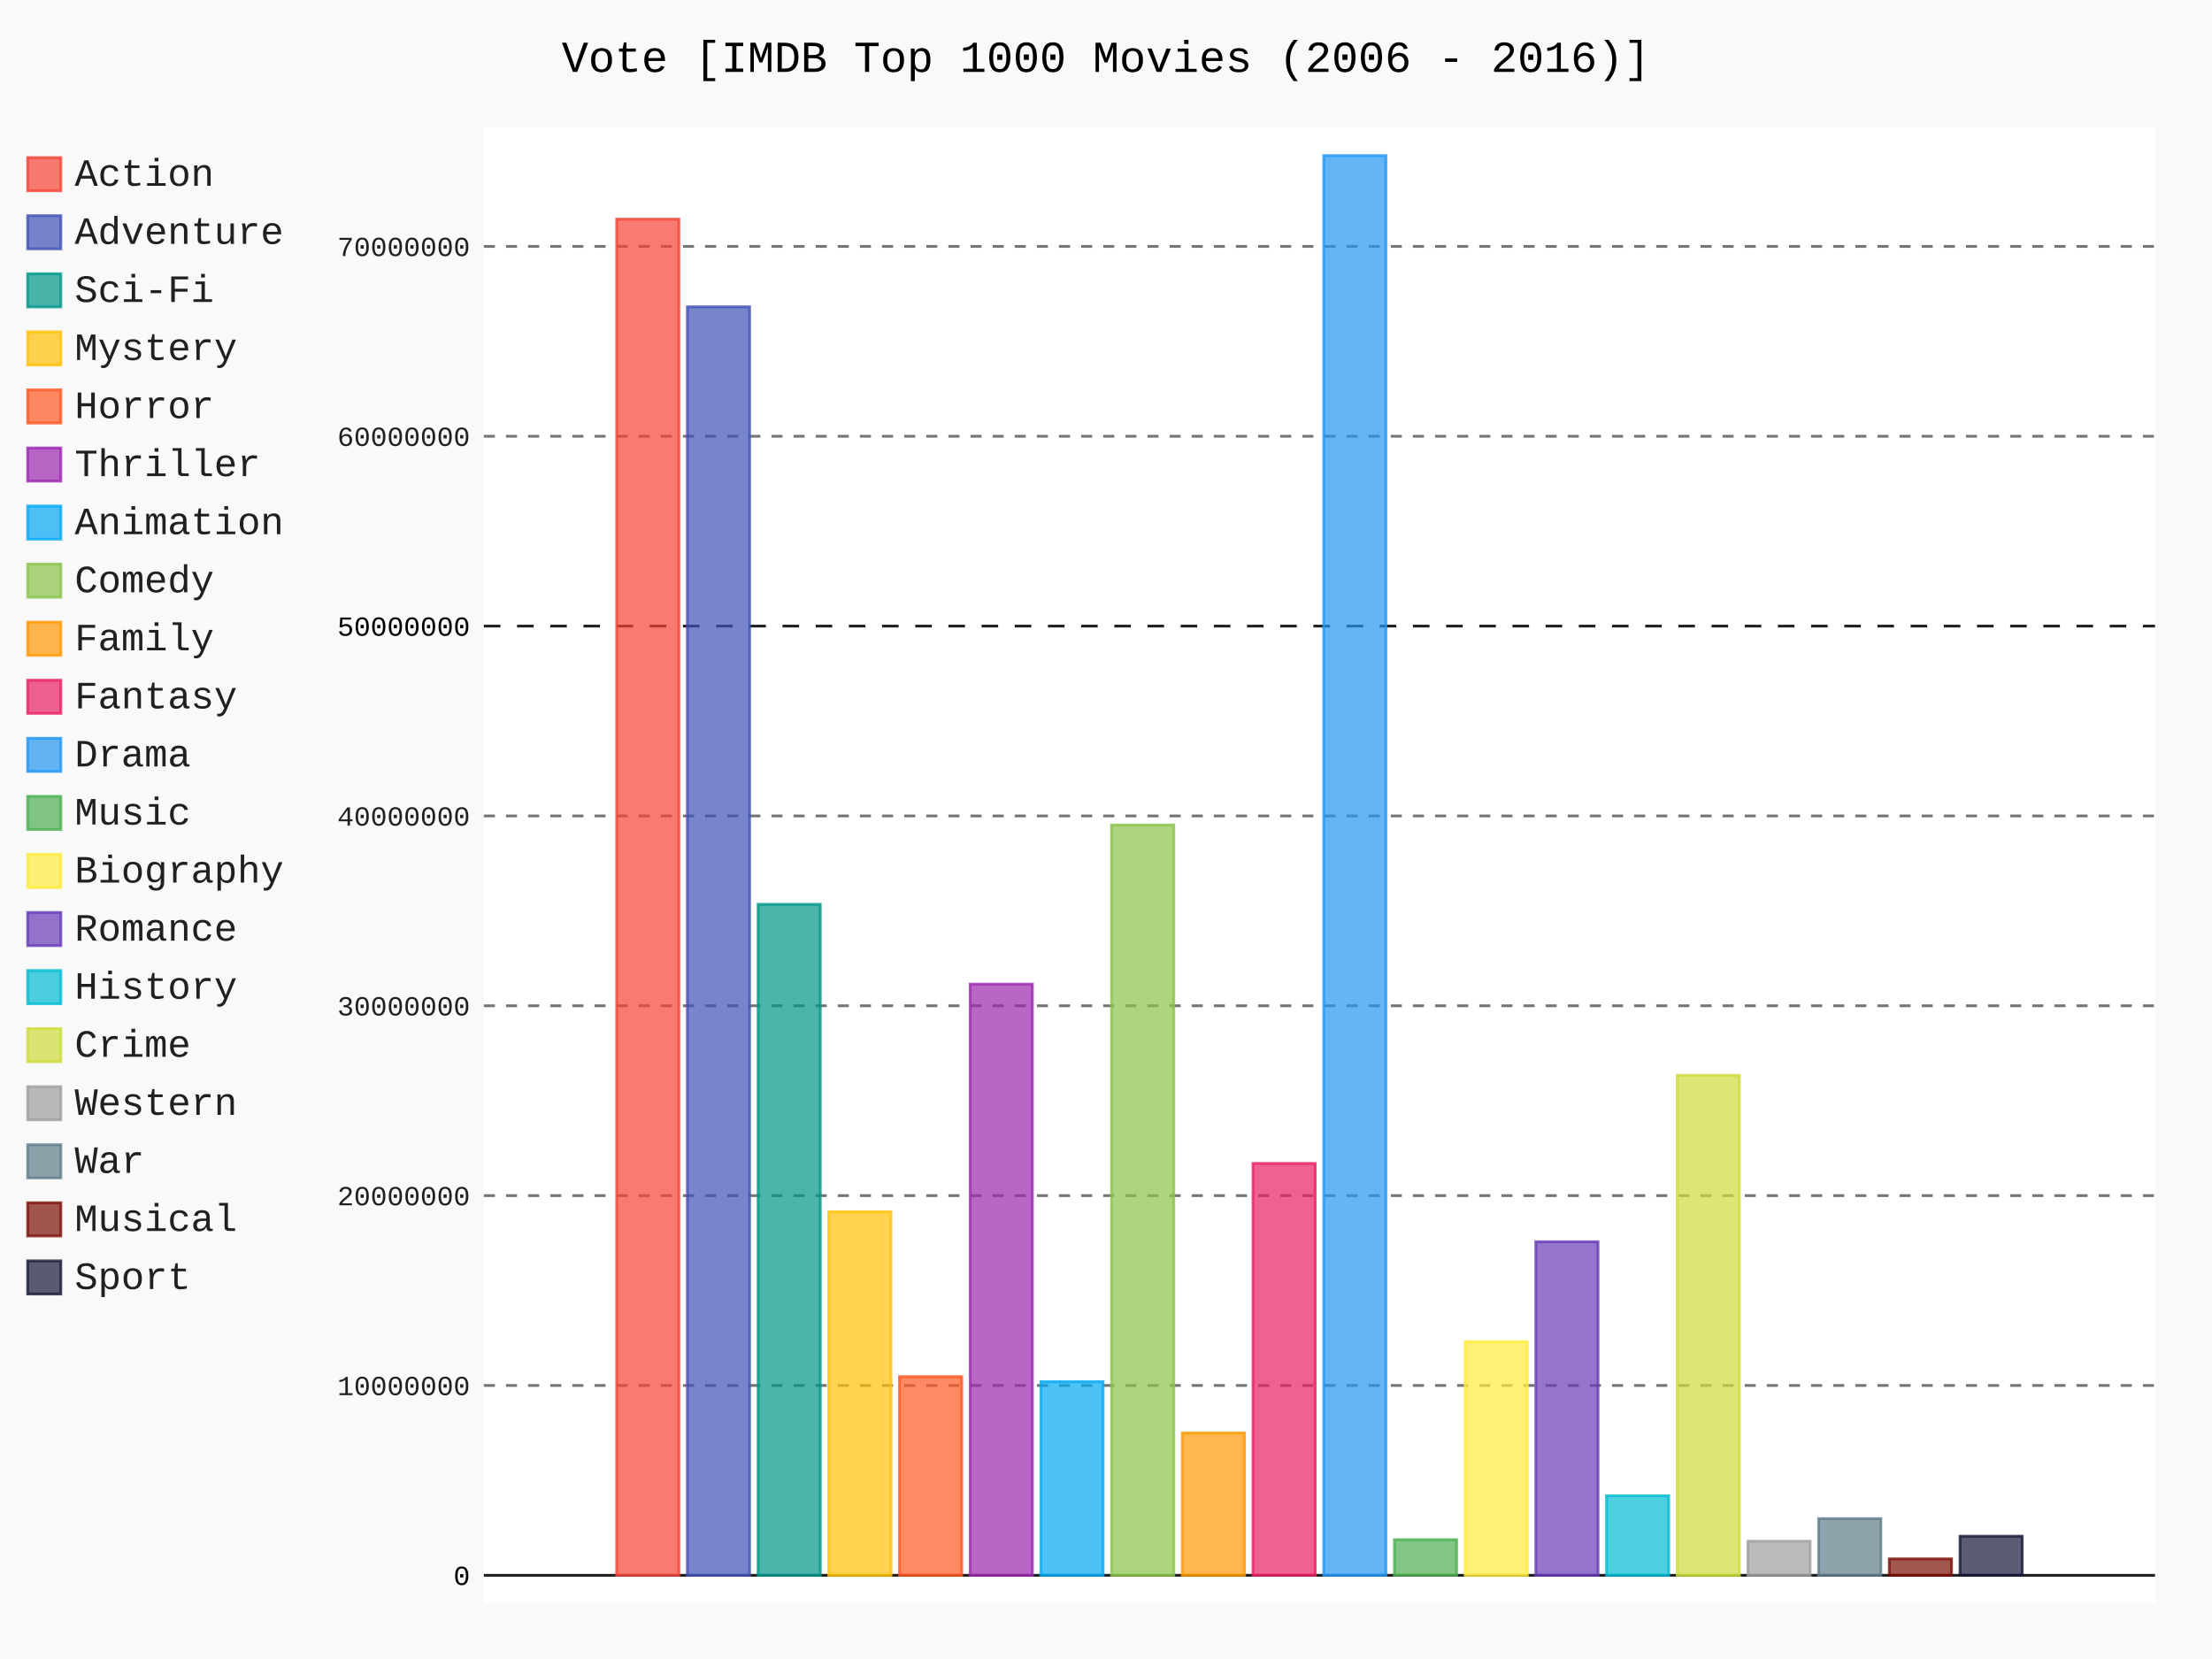
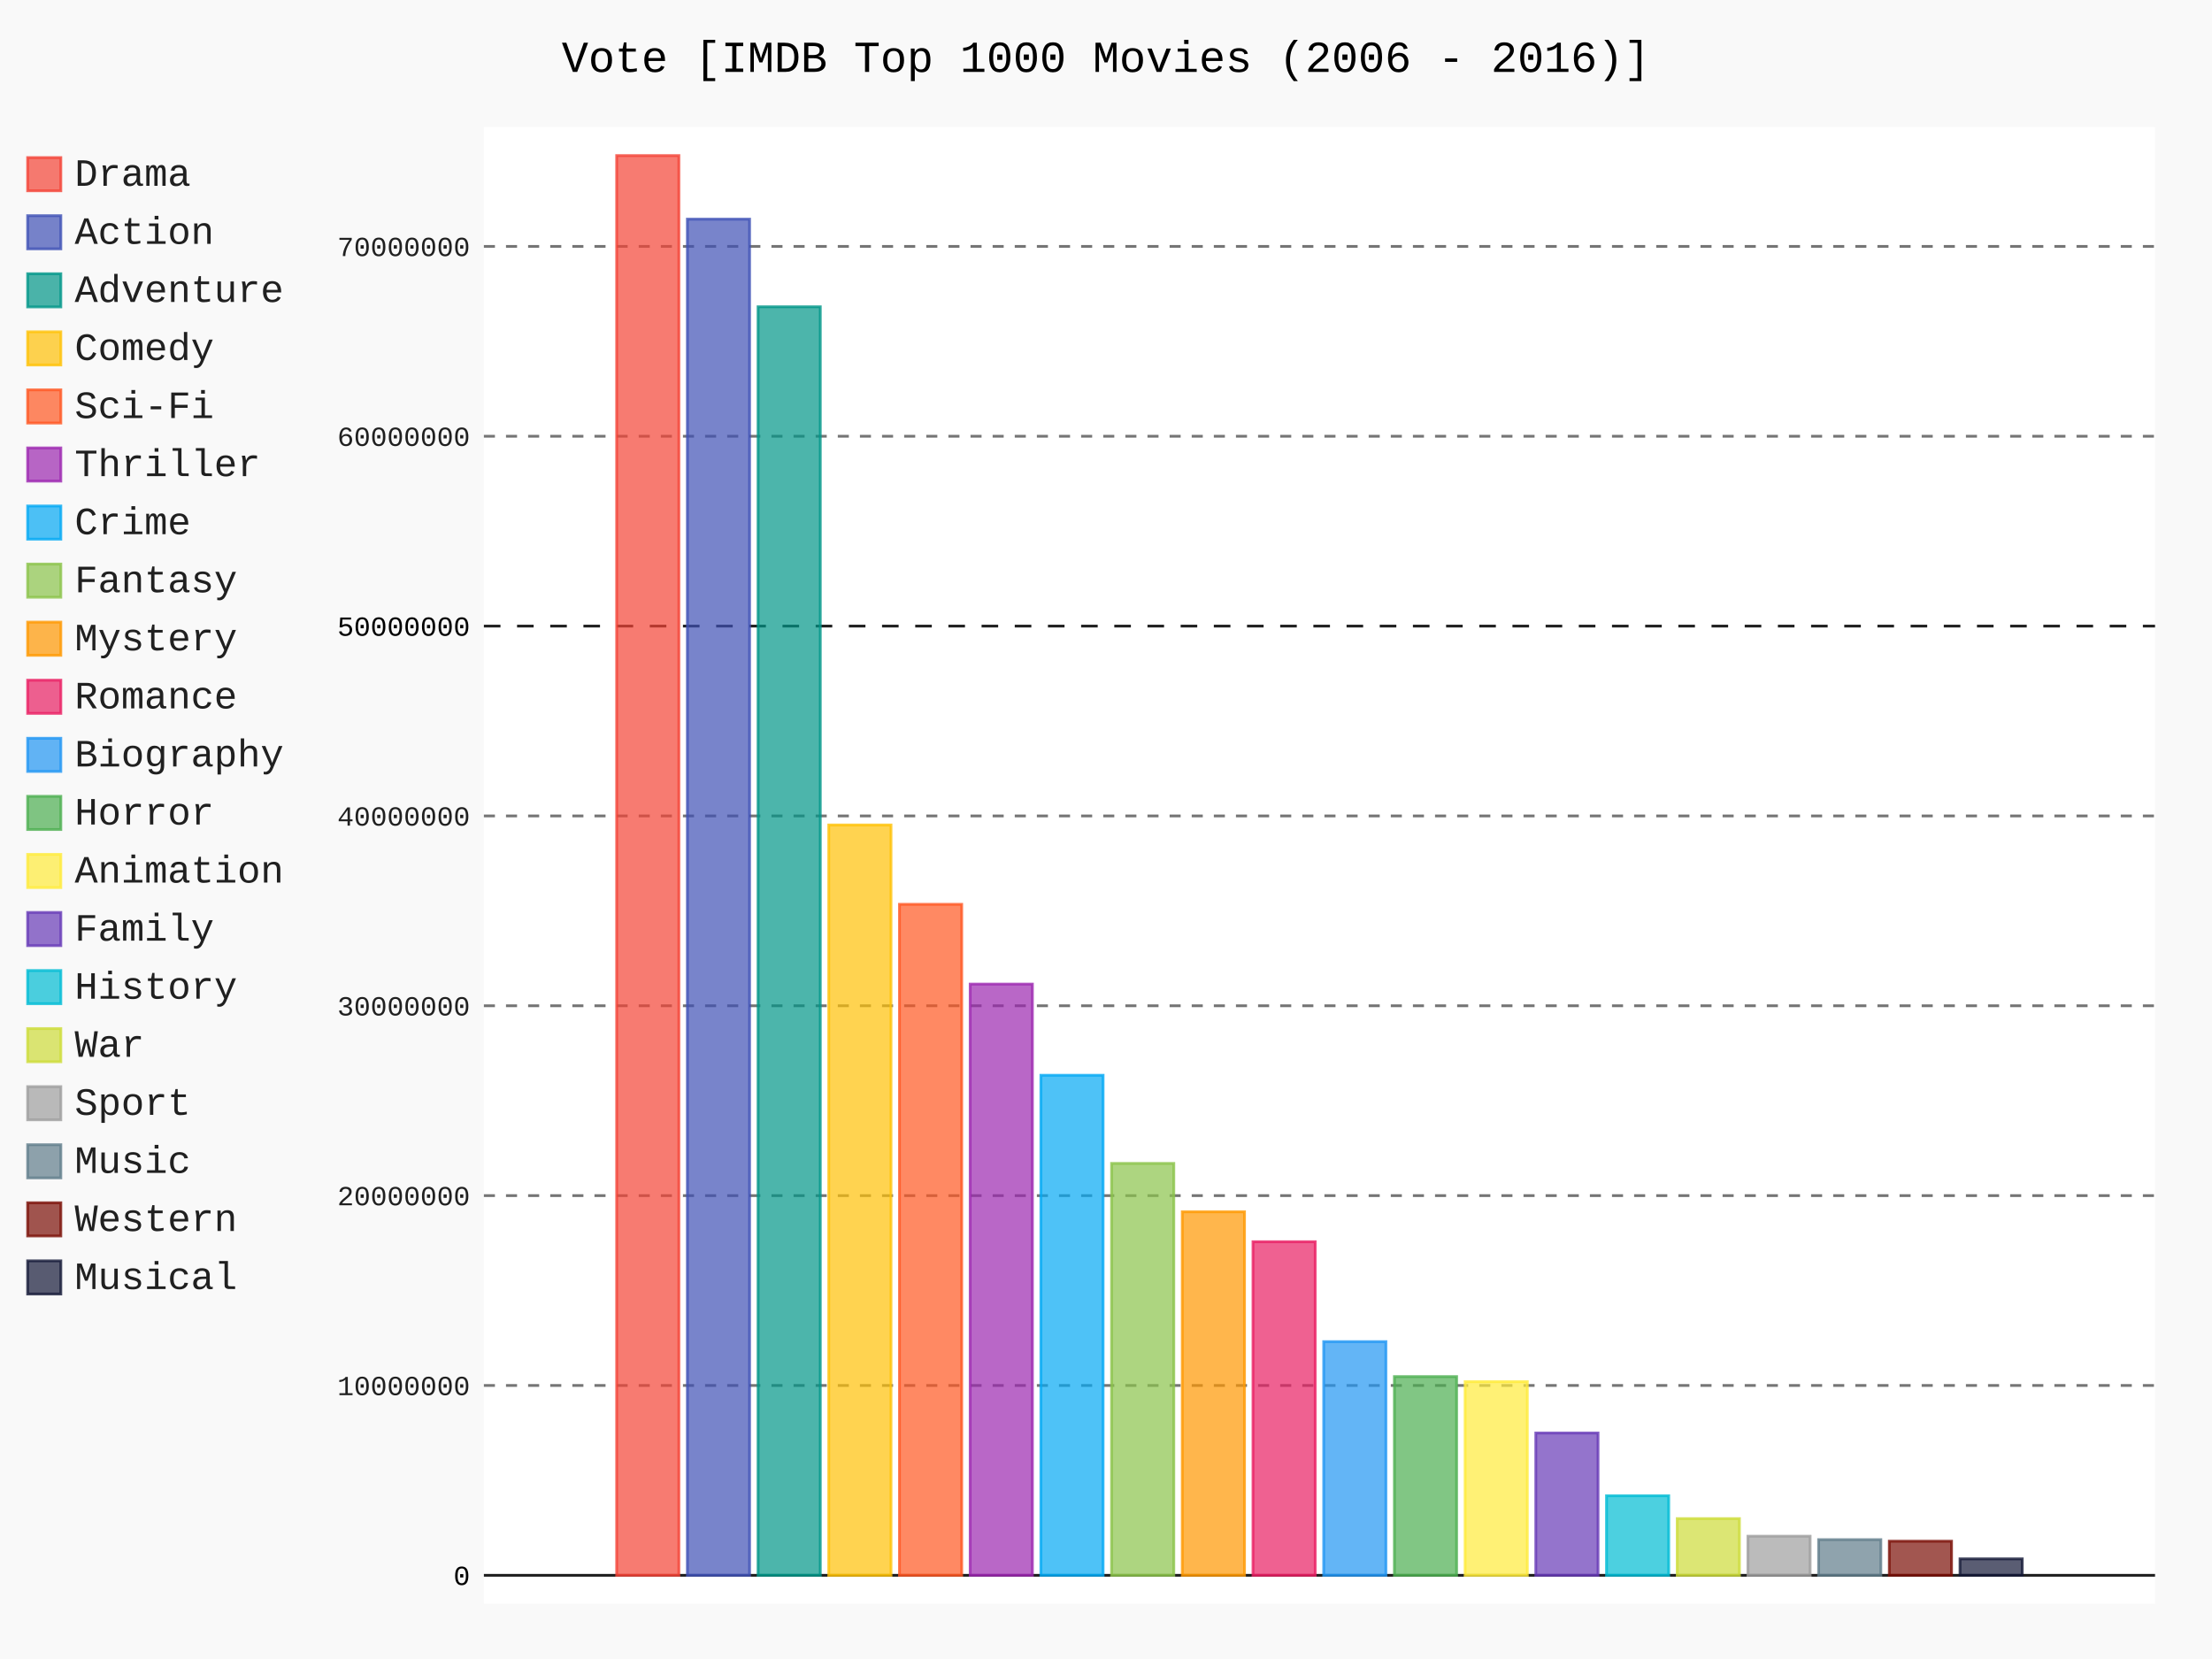
- <svg xmlns="http://www.w3.org/2000/svg" class="pygal-chart" id="chart-596c44ed-a872-4a3b-bba8-7a4c4327c59f" viewBox="0 0 800 600">
+ <svg xmlns="http://www.w3.org/2000/svg" class="pygal-chart" id="chart-f654de4e-a54e-472f-9260-f25e8ede7b3c" viewBox="0 0 800 600">
  <defs>
-     <style type="text/css">#chart-596c44ed-a872-4a3b-bba8-7a4c4327c59f{-webkit-user-select:none;-webkit-font-smoothing:antialiased;font-family:Consolas,"Liberation Mono",Menlo,Courier,monospace}#chart-596c44ed-a872-4a3b-bba8-7a4c4327c59f .title{font-family:Consolas,"Liberation Mono",Menlo,Courier,monospace;font-size:16px}#chart-596c44ed-a872-4a3b-bba8-7a4c4327c59f .legends .legend text{font-family:Consolas,"Liberation Mono",Menlo,Courier,monospace;font-size:14px}#chart-596c44ed-a872-4a3b-bba8-7a4c4327c59f .axis text{font-family:Consolas,"Liberation Mono",Menlo,Courier,monospace;font-size:10px}#chart-596c44ed-a872-4a3b-bba8-7a4c4327c59f .axis text.major{font-family:Consolas,"Liberation Mono",Menlo,Courier,monospace;font-size:10px}#chart-596c44ed-a872-4a3b-bba8-7a4c4327c59f .text-overlay text.value{font-family:Consolas,"Liberation Mono",Menlo,Courier,monospace;font-size:16px}#chart-596c44ed-a872-4a3b-bba8-7a4c4327c59f .text-overlay text.label{font-family:Consolas,"Liberation Mono",Menlo,Courier,monospace;font-size:10px}#chart-596c44ed-a872-4a3b-bba8-7a4c4327c59f .tooltip{font-family:Consolas,"Liberation Mono",Menlo,Courier,monospace;font-size:14px}#chart-596c44ed-a872-4a3b-bba8-7a4c4327c59f text.no_data{font-family:Consolas,"Liberation Mono",Menlo,Courier,monospace;font-size:64px}
- #chart-596c44ed-a872-4a3b-bba8-7a4c4327c59f{background-color:rgba(249,249,249,1)}#chart-596c44ed-a872-4a3b-bba8-7a4c4327c59f path,#chart-596c44ed-a872-4a3b-bba8-7a4c4327c59f line,#chart-596c44ed-a872-4a3b-bba8-7a4c4327c59f rect,#chart-596c44ed-a872-4a3b-bba8-7a4c4327c59f circle{-webkit-transition:150ms;-moz-transition:150ms;transition:150ms}#chart-596c44ed-a872-4a3b-bba8-7a4c4327c59f .graph &gt; .background{fill:rgba(249,249,249,1)}#chart-596c44ed-a872-4a3b-bba8-7a4c4327c59f .plot &gt; .background{fill:rgba(255,255,255,1)}#chart-596c44ed-a872-4a3b-bba8-7a4c4327c59f .graph{fill:rgba(0,0,0,.87)}#chart-596c44ed-a872-4a3b-bba8-7a4c4327c59f text.no_data{fill:rgba(0,0,0,1)}#chart-596c44ed-a872-4a3b-bba8-7a4c4327c59f .title{fill:rgba(0,0,0,1)}#chart-596c44ed-a872-4a3b-bba8-7a4c4327c59f .legends .legend text{fill:rgba(0,0,0,.87)}#chart-596c44ed-a872-4a3b-bba8-7a4c4327c59f .legends .legend:hover text{fill:rgba(0,0,0,1)}#chart-596c44ed-a872-4a3b-bba8-7a4c4327c59f .axis .line{stroke:rgba(0,0,0,1)}#chart-596c44ed-a872-4a3b-bba8-7a4c4327c59f .axis .guide.line{stroke:rgba(0,0,0,.54)}#chart-596c44ed-a872-4a3b-bba8-7a4c4327c59f .axis .major.line{stroke:rgba(0,0,0,.87)}#chart-596c44ed-a872-4a3b-bba8-7a4c4327c59f .axis text.major{fill:rgba(0,0,0,1)}#chart-596c44ed-a872-4a3b-bba8-7a4c4327c59f .axis.y .guides:hover .guide.line,#chart-596c44ed-a872-4a3b-bba8-7a4c4327c59f .line-graph .axis.x .guides:hover .guide.line,#chart-596c44ed-a872-4a3b-bba8-7a4c4327c59f .stackedline-graph .axis.x .guides:hover .guide.line,#chart-596c44ed-a872-4a3b-bba8-7a4c4327c59f .xy-graph .axis.x .guides:hover .guide.line{stroke:rgba(0,0,0,1)}#chart-596c44ed-a872-4a3b-bba8-7a4c4327c59f .axis .guides:hover text{fill:rgba(0,0,0,1)}#chart-596c44ed-a872-4a3b-bba8-7a4c4327c59f .reactive{fill-opacity:.7;stroke-opacity:.8}#chart-596c44ed-a872-4a3b-bba8-7a4c4327c59f .ci{stroke:rgba(0,0,0,.87)}#chart-596c44ed-a872-4a3b-bba8-7a4c4327c59f .reactive.active,#chart-596c44ed-a872-4a3b-bba8-7a4c4327c59f .active .reactive{fill-opacity:.8;stroke-opacity:.9;stroke-width:4}#chart-596c44ed-a872-4a3b-bba8-7a4c4327c59f .ci .reactive.active{stroke-width:1.5}#chart-596c44ed-a872-4a3b-bba8-7a4c4327c59f .series text{fill:rgba(0,0,0,1)}#chart-596c44ed-a872-4a3b-bba8-7a4c4327c59f .tooltip rect{fill:rgba(255,255,255,1);stroke:rgba(0,0,0,1);-webkit-transition:opacity 150ms;-moz-transition:opacity 150ms;transition:opacity 150ms}#chart-596c44ed-a872-4a3b-bba8-7a4c4327c59f .tooltip .label{fill:rgba(0,0,0,.87)}#chart-596c44ed-a872-4a3b-bba8-7a4c4327c59f .tooltip .label{fill:rgba(0,0,0,.87)}#chart-596c44ed-a872-4a3b-bba8-7a4c4327c59f .tooltip .legend{font-size:.8em;fill:rgba(0,0,0,.54)}#chart-596c44ed-a872-4a3b-bba8-7a4c4327c59f .tooltip .x_label{font-size:.6em;fill:rgba(0,0,0,1)}#chart-596c44ed-a872-4a3b-bba8-7a4c4327c59f .tooltip .xlink{font-size:.5em;text-decoration:underline}#chart-596c44ed-a872-4a3b-bba8-7a4c4327c59f .tooltip .value{font-size:1.5em}#chart-596c44ed-a872-4a3b-bba8-7a4c4327c59f .bound{font-size:.5em}#chart-596c44ed-a872-4a3b-bba8-7a4c4327c59f .max-value{font-size:.75em;fill:rgba(0,0,0,.54)}#chart-596c44ed-a872-4a3b-bba8-7a4c4327c59f .map-element{fill:rgba(255,255,255,1);stroke:rgba(0,0,0,.54) !important}#chart-596c44ed-a872-4a3b-bba8-7a4c4327c59f .map-element .reactive{fill-opacity:inherit;stroke-opacity:inherit}#chart-596c44ed-a872-4a3b-bba8-7a4c4327c59f .color-0,#chart-596c44ed-a872-4a3b-bba8-7a4c4327c59f .color-0 a:visited{stroke:#f44336;fill:#f44336}#chart-596c44ed-a872-4a3b-bba8-7a4c4327c59f .color-1,#chart-596c44ed-a872-4a3b-bba8-7a4c4327c59f .color-1 a:visited{stroke:#3f51b5;fill:#3f51b5}#chart-596c44ed-a872-4a3b-bba8-7a4c4327c59f .color-2,#chart-596c44ed-a872-4a3b-bba8-7a4c4327c59f .color-2 a:visited{stroke:#009688;fill:#009688}#chart-596c44ed-a872-4a3b-bba8-7a4c4327c59f .color-3,#chart-596c44ed-a872-4a3b-bba8-7a4c4327c59f .color-3 a:visited{stroke:#ffc107;fill:#ffc107}#chart-596c44ed-a872-4a3b-bba8-7a4c4327c59f .color-4,#chart-596c44ed-a872-4a3b-bba8-7a4c4327c59f .color-4 a:visited{stroke:#ff5722;fill:#ff5722}#chart-596c44ed-a872-4a3b-bba8-7a4c4327c59f .color-5,#chart-596c44ed-a872-4a3b-bba8-7a4c4327c59f .color-5 a:visited{stroke:#9c27b0;fill:#9c27b0}#chart-596c44ed-a872-4a3b-bba8-7a4c4327c59f .color-6,#chart-596c44ed-a872-4a3b-bba8-7a4c4327c59f .color-6 a:visited{stroke:#03a9f4;fill:#03a9f4}#chart-596c44ed-a872-4a3b-bba8-7a4c4327c59f .color-7,#chart-596c44ed-a872-4a3b-bba8-7a4c4327c59f .color-7 a:visited{stroke:#8bc34a;fill:#8bc34a}#chart-596c44ed-a872-4a3b-bba8-7a4c4327c59f .color-8,#chart-596c44ed-a872-4a3b-bba8-7a4c4327c59f .color-8 a:visited{stroke:#ff9800;fill:#ff9800}#chart-596c44ed-a872-4a3b-bba8-7a4c4327c59f .color-9,#chart-596c44ed-a872-4a3b-bba8-7a4c4327c59f .color-9 a:visited{stroke:#e91e63;fill:#e91e63}#chart-596c44ed-a872-4a3b-bba8-7a4c4327c59f .color-10,#chart-596c44ed-a872-4a3b-bba8-7a4c4327c59f .color-10 a:visited{stroke:#2196f3;fill:#2196f3}#chart-596c44ed-a872-4a3b-bba8-7a4c4327c59f .color-11,#chart-596c44ed-a872-4a3b-bba8-7a4c4327c59f .color-11 a:visited{stroke:#4caf50;fill:#4caf50}#chart-596c44ed-a872-4a3b-bba8-7a4c4327c59f .color-12,#chart-596c44ed-a872-4a3b-bba8-7a4c4327c59f .color-12 a:visited{stroke:#ffeb3b;fill:#ffeb3b}#chart-596c44ed-a872-4a3b-bba8-7a4c4327c59f .color-13,#chart-596c44ed-a872-4a3b-bba8-7a4c4327c59f .color-13 a:visited{stroke:#673ab7;fill:#673ab7}#chart-596c44ed-a872-4a3b-bba8-7a4c4327c59f .color-14,#chart-596c44ed-a872-4a3b-bba8-7a4c4327c59f .color-14 a:visited{stroke:#00bcd4;fill:#00bcd4}#chart-596c44ed-a872-4a3b-bba8-7a4c4327c59f .color-15,#chart-596c44ed-a872-4a3b-bba8-7a4c4327c59f .color-15 a:visited{stroke:#cddc39;fill:#cddc39}#chart-596c44ed-a872-4a3b-bba8-7a4c4327c59f .color-16,#chart-596c44ed-a872-4a3b-bba8-7a4c4327c59f .color-16 a:visited{stroke:#9e9e9e;fill:#9e9e9e}#chart-596c44ed-a872-4a3b-bba8-7a4c4327c59f .color-17,#chart-596c44ed-a872-4a3b-bba8-7a4c4327c59f .color-17 a:visited{stroke:#607d8b;fill:#607d8b}#chart-596c44ed-a872-4a3b-bba8-7a4c4327c59f .color-18,#chart-596c44ed-a872-4a3b-bba8-7a4c4327c59f .color-18 a:visited{stroke:#7b0f07;fill:#7b0f07}#chart-596c44ed-a872-4a3b-bba8-7a4c4327c59f .color-19,#chart-596c44ed-a872-4a3b-bba8-7a4c4327c59f .color-19 a:visited{stroke:#141938;fill:#141938}#chart-596c44ed-a872-4a3b-bba8-7a4c4327c59f .text-overlay .color-0 text{fill:black}#chart-596c44ed-a872-4a3b-bba8-7a4c4327c59f .text-overlay .color-1 text{fill:black}#chart-596c44ed-a872-4a3b-bba8-7a4c4327c59f .text-overlay .color-2 text{fill:black}#chart-596c44ed-a872-4a3b-bba8-7a4c4327c59f .text-overlay .color-3 text{fill:black}#chart-596c44ed-a872-4a3b-bba8-7a4c4327c59f .text-overlay .color-4 text{fill:black}#chart-596c44ed-a872-4a3b-bba8-7a4c4327c59f .text-overlay .color-5 text{fill:black}#chart-596c44ed-a872-4a3b-bba8-7a4c4327c59f .text-overlay .color-6 text{fill:black}#chart-596c44ed-a872-4a3b-bba8-7a4c4327c59f .text-overlay .color-7 text{fill:black}#chart-596c44ed-a872-4a3b-bba8-7a4c4327c59f .text-overlay .color-8 text{fill:black}#chart-596c44ed-a872-4a3b-bba8-7a4c4327c59f .text-overlay .color-9 text{fill:black}#chart-596c44ed-a872-4a3b-bba8-7a4c4327c59f .text-overlay .color-10 text{fill:black}#chart-596c44ed-a872-4a3b-bba8-7a4c4327c59f .text-overlay .color-11 text{fill:black}#chart-596c44ed-a872-4a3b-bba8-7a4c4327c59f .text-overlay .color-12 text{fill:black}#chart-596c44ed-a872-4a3b-bba8-7a4c4327c59f .text-overlay .color-13 text{fill:black}#chart-596c44ed-a872-4a3b-bba8-7a4c4327c59f .text-overlay .color-14 text{fill:black}#chart-596c44ed-a872-4a3b-bba8-7a4c4327c59f .text-overlay .color-15 text{fill:black}#chart-596c44ed-a872-4a3b-bba8-7a4c4327c59f .text-overlay .color-16 text{fill:black}#chart-596c44ed-a872-4a3b-bba8-7a4c4327c59f .text-overlay .color-17 text{fill:black}#chart-596c44ed-a872-4a3b-bba8-7a4c4327c59f .text-overlay .color-18 text{fill:black}#chart-596c44ed-a872-4a3b-bba8-7a4c4327c59f .text-overlay .color-19 text{fill:white}
- #chart-596c44ed-a872-4a3b-bba8-7a4c4327c59f text.no_data{text-anchor:middle}#chart-596c44ed-a872-4a3b-bba8-7a4c4327c59f .guide.line{fill:none}#chart-596c44ed-a872-4a3b-bba8-7a4c4327c59f .centered{text-anchor:middle}#chart-596c44ed-a872-4a3b-bba8-7a4c4327c59f .title{text-anchor:middle}#chart-596c44ed-a872-4a3b-bba8-7a4c4327c59f .legends .legend text{fill-opacity:1}#chart-596c44ed-a872-4a3b-bba8-7a4c4327c59f .axis.x text{text-anchor:middle}#chart-596c44ed-a872-4a3b-bba8-7a4c4327c59f .axis.x:not(.web) text[transform]{text-anchor:start}#chart-596c44ed-a872-4a3b-bba8-7a4c4327c59f .axis.x:not(.web) text[transform].backwards{text-anchor:end}#chart-596c44ed-a872-4a3b-bba8-7a4c4327c59f .axis.y text{text-anchor:end}#chart-596c44ed-a872-4a3b-bba8-7a4c4327c59f .axis.y text[transform].backwards{text-anchor:start}#chart-596c44ed-a872-4a3b-bba8-7a4c4327c59f .axis.y2 text{text-anchor:start}#chart-596c44ed-a872-4a3b-bba8-7a4c4327c59f .axis.y2 text[transform].backwards{text-anchor:end}#chart-596c44ed-a872-4a3b-bba8-7a4c4327c59f .axis .guide.line{stroke-dasharray:4,4}#chart-596c44ed-a872-4a3b-bba8-7a4c4327c59f .axis .major.guide.line{stroke-dasharray:6,6}#chart-596c44ed-a872-4a3b-bba8-7a4c4327c59f .horizontal .axis.y .guide.line,#chart-596c44ed-a872-4a3b-bba8-7a4c4327c59f .horizontal .axis.y2 .guide.line,#chart-596c44ed-a872-4a3b-bba8-7a4c4327c59f .vertical .axis.x .guide.line{opacity:0}#chart-596c44ed-a872-4a3b-bba8-7a4c4327c59f .horizontal .axis.always_show .guide.line,#chart-596c44ed-a872-4a3b-bba8-7a4c4327c59f .vertical .axis.always_show .guide.line{opacity:1 !important}#chart-596c44ed-a872-4a3b-bba8-7a4c4327c59f .axis.y .guides:hover .guide.line,#chart-596c44ed-a872-4a3b-bba8-7a4c4327c59f .axis.y2 .guides:hover .guide.line,#chart-596c44ed-a872-4a3b-bba8-7a4c4327c59f .axis.x .guides:hover .guide.line{opacity:1}#chart-596c44ed-a872-4a3b-bba8-7a4c4327c59f .axis .guides:hover text{opacity:1}#chart-596c44ed-a872-4a3b-bba8-7a4c4327c59f .nofill{fill:none}#chart-596c44ed-a872-4a3b-bba8-7a4c4327c59f .subtle-fill{fill-opacity:.2}#chart-596c44ed-a872-4a3b-bba8-7a4c4327c59f .dot{stroke-width:1px;fill-opacity:1}#chart-596c44ed-a872-4a3b-bba8-7a4c4327c59f .dot.active{stroke-width:5px}#chart-596c44ed-a872-4a3b-bba8-7a4c4327c59f .dot.negative{fill:transparent}#chart-596c44ed-a872-4a3b-bba8-7a4c4327c59f text,#chart-596c44ed-a872-4a3b-bba8-7a4c4327c59f tspan{stroke:none !important}#chart-596c44ed-a872-4a3b-bba8-7a4c4327c59f .series text.active{opacity:1}#chart-596c44ed-a872-4a3b-bba8-7a4c4327c59f .tooltip rect{fill-opacity:.95;stroke-width:.5}#chart-596c44ed-a872-4a3b-bba8-7a4c4327c59f .tooltip text{fill-opacity:1}#chart-596c44ed-a872-4a3b-bba8-7a4c4327c59f .showable{visibility:hidden}#chart-596c44ed-a872-4a3b-bba8-7a4c4327c59f .showable.shown{visibility:visible}#chart-596c44ed-a872-4a3b-bba8-7a4c4327c59f .gauge-background{fill:rgba(229,229,229,1);stroke:none}#chart-596c44ed-a872-4a3b-bba8-7a4c4327c59f .bg-lines{stroke:rgba(249,249,249,1);stroke-width:2px}</style>
+     <style type="text/css">#chart-f654de4e-a54e-472f-9260-f25e8ede7b3c{-webkit-user-select:none;-webkit-font-smoothing:antialiased;font-family:Consolas,"Liberation Mono",Menlo,Courier,monospace}#chart-f654de4e-a54e-472f-9260-f25e8ede7b3c .title{font-family:Consolas,"Liberation Mono",Menlo,Courier,monospace;font-size:16px}#chart-f654de4e-a54e-472f-9260-f25e8ede7b3c .legends .legend text{font-family:Consolas,"Liberation Mono",Menlo,Courier,monospace;font-size:14px}#chart-f654de4e-a54e-472f-9260-f25e8ede7b3c .axis text{font-family:Consolas,"Liberation Mono",Menlo,Courier,monospace;font-size:10px}#chart-f654de4e-a54e-472f-9260-f25e8ede7b3c .axis text.major{font-family:Consolas,"Liberation Mono",Menlo,Courier,monospace;font-size:10px}#chart-f654de4e-a54e-472f-9260-f25e8ede7b3c .text-overlay text.value{font-family:Consolas,"Liberation Mono",Menlo,Courier,monospace;font-size:16px}#chart-f654de4e-a54e-472f-9260-f25e8ede7b3c .text-overlay text.label{font-family:Consolas,"Liberation Mono",Menlo,Courier,monospace;font-size:10px}#chart-f654de4e-a54e-472f-9260-f25e8ede7b3c .tooltip{font-family:Consolas,"Liberation Mono",Menlo,Courier,monospace;font-size:14px}#chart-f654de4e-a54e-472f-9260-f25e8ede7b3c text.no_data{font-family:Consolas,"Liberation Mono",Menlo,Courier,monospace;font-size:64px}
+ #chart-f654de4e-a54e-472f-9260-f25e8ede7b3c{background-color:rgba(249,249,249,1)}#chart-f654de4e-a54e-472f-9260-f25e8ede7b3c path,#chart-f654de4e-a54e-472f-9260-f25e8ede7b3c line,#chart-f654de4e-a54e-472f-9260-f25e8ede7b3c rect,#chart-f654de4e-a54e-472f-9260-f25e8ede7b3c circle{-webkit-transition:150ms;-moz-transition:150ms;transition:150ms}#chart-f654de4e-a54e-472f-9260-f25e8ede7b3c .graph &gt; .background{fill:rgba(249,249,249,1)}#chart-f654de4e-a54e-472f-9260-f25e8ede7b3c .plot &gt; .background{fill:rgba(255,255,255,1)}#chart-f654de4e-a54e-472f-9260-f25e8ede7b3c .graph{fill:rgba(0,0,0,.87)}#chart-f654de4e-a54e-472f-9260-f25e8ede7b3c text.no_data{fill:rgba(0,0,0,1)}#chart-f654de4e-a54e-472f-9260-f25e8ede7b3c .title{fill:rgba(0,0,0,1)}#chart-f654de4e-a54e-472f-9260-f25e8ede7b3c .legends .legend text{fill:rgba(0,0,0,.87)}#chart-f654de4e-a54e-472f-9260-f25e8ede7b3c .legends .legend:hover text{fill:rgba(0,0,0,1)}#chart-f654de4e-a54e-472f-9260-f25e8ede7b3c .axis .line{stroke:rgba(0,0,0,1)}#chart-f654de4e-a54e-472f-9260-f25e8ede7b3c .axis .guide.line{stroke:rgba(0,0,0,.54)}#chart-f654de4e-a54e-472f-9260-f25e8ede7b3c .axis .major.line{stroke:rgba(0,0,0,.87)}#chart-f654de4e-a54e-472f-9260-f25e8ede7b3c .axis text.major{fill:rgba(0,0,0,1)}#chart-f654de4e-a54e-472f-9260-f25e8ede7b3c .axis.y .guides:hover .guide.line,#chart-f654de4e-a54e-472f-9260-f25e8ede7b3c .line-graph .axis.x .guides:hover .guide.line,#chart-f654de4e-a54e-472f-9260-f25e8ede7b3c .stackedline-graph .axis.x .guides:hover .guide.line,#chart-f654de4e-a54e-472f-9260-f25e8ede7b3c .xy-graph .axis.x .guides:hover .guide.line{stroke:rgba(0,0,0,1)}#chart-f654de4e-a54e-472f-9260-f25e8ede7b3c .axis .guides:hover text{fill:rgba(0,0,0,1)}#chart-f654de4e-a54e-472f-9260-f25e8ede7b3c .reactive{fill-opacity:.7;stroke-opacity:.8}#chart-f654de4e-a54e-472f-9260-f25e8ede7b3c .ci{stroke:rgba(0,0,0,.87)}#chart-f654de4e-a54e-472f-9260-f25e8ede7b3c .reactive.active,#chart-f654de4e-a54e-472f-9260-f25e8ede7b3c .active .reactive{fill-opacity:.8;stroke-opacity:.9;stroke-width:4}#chart-f654de4e-a54e-472f-9260-f25e8ede7b3c .ci .reactive.active{stroke-width:1.5}#chart-f654de4e-a54e-472f-9260-f25e8ede7b3c .series text{fill:rgba(0,0,0,1)}#chart-f654de4e-a54e-472f-9260-f25e8ede7b3c .tooltip rect{fill:rgba(255,255,255,1);stroke:rgba(0,0,0,1);-webkit-transition:opacity 150ms;-moz-transition:opacity 150ms;transition:opacity 150ms}#chart-f654de4e-a54e-472f-9260-f25e8ede7b3c .tooltip .label{fill:rgba(0,0,0,.87)}#chart-f654de4e-a54e-472f-9260-f25e8ede7b3c .tooltip .label{fill:rgba(0,0,0,.87)}#chart-f654de4e-a54e-472f-9260-f25e8ede7b3c .tooltip .legend{font-size:.8em;fill:rgba(0,0,0,.54)}#chart-f654de4e-a54e-472f-9260-f25e8ede7b3c .tooltip .x_label{font-size:.6em;fill:rgba(0,0,0,1)}#chart-f654de4e-a54e-472f-9260-f25e8ede7b3c .tooltip .xlink{font-size:.5em;text-decoration:underline}#chart-f654de4e-a54e-472f-9260-f25e8ede7b3c .tooltip .value{font-size:1.5em}#chart-f654de4e-a54e-472f-9260-f25e8ede7b3c .bound{font-size:.5em}#chart-f654de4e-a54e-472f-9260-f25e8ede7b3c .max-value{font-size:.75em;fill:rgba(0,0,0,.54)}#chart-f654de4e-a54e-472f-9260-f25e8ede7b3c .map-element{fill:rgba(255,255,255,1);stroke:rgba(0,0,0,.54) !important}#chart-f654de4e-a54e-472f-9260-f25e8ede7b3c .map-element .reactive{fill-opacity:inherit;stroke-opacity:inherit}#chart-f654de4e-a54e-472f-9260-f25e8ede7b3c .color-0,#chart-f654de4e-a54e-472f-9260-f25e8ede7b3c .color-0 a:visited{stroke:#f44336;fill:#f44336}#chart-f654de4e-a54e-472f-9260-f25e8ede7b3c .color-1,#chart-f654de4e-a54e-472f-9260-f25e8ede7b3c .color-1 a:visited{stroke:#3f51b5;fill:#3f51b5}#chart-f654de4e-a54e-472f-9260-f25e8ede7b3c .color-2,#chart-f654de4e-a54e-472f-9260-f25e8ede7b3c .color-2 a:visited{stroke:#009688;fill:#009688}#chart-f654de4e-a54e-472f-9260-f25e8ede7b3c .color-3,#chart-f654de4e-a54e-472f-9260-f25e8ede7b3c .color-3 a:visited{stroke:#ffc107;fill:#ffc107}#chart-f654de4e-a54e-472f-9260-f25e8ede7b3c .color-4,#chart-f654de4e-a54e-472f-9260-f25e8ede7b3c .color-4 a:visited{stroke:#ff5722;fill:#ff5722}#chart-f654de4e-a54e-472f-9260-f25e8ede7b3c .color-5,#chart-f654de4e-a54e-472f-9260-f25e8ede7b3c .color-5 a:visited{stroke:#9c27b0;fill:#9c27b0}#chart-f654de4e-a54e-472f-9260-f25e8ede7b3c .color-6,#chart-f654de4e-a54e-472f-9260-f25e8ede7b3c .color-6 a:visited{stroke:#03a9f4;fill:#03a9f4}#chart-f654de4e-a54e-472f-9260-f25e8ede7b3c .color-7,#chart-f654de4e-a54e-472f-9260-f25e8ede7b3c .color-7 a:visited{stroke:#8bc34a;fill:#8bc34a}#chart-f654de4e-a54e-472f-9260-f25e8ede7b3c .color-8,#chart-f654de4e-a54e-472f-9260-f25e8ede7b3c .color-8 a:visited{stroke:#ff9800;fill:#ff9800}#chart-f654de4e-a54e-472f-9260-f25e8ede7b3c .color-9,#chart-f654de4e-a54e-472f-9260-f25e8ede7b3c .color-9 a:visited{stroke:#e91e63;fill:#e91e63}#chart-f654de4e-a54e-472f-9260-f25e8ede7b3c .color-10,#chart-f654de4e-a54e-472f-9260-f25e8ede7b3c .color-10 a:visited{stroke:#2196f3;fill:#2196f3}#chart-f654de4e-a54e-472f-9260-f25e8ede7b3c .color-11,#chart-f654de4e-a54e-472f-9260-f25e8ede7b3c .color-11 a:visited{stroke:#4caf50;fill:#4caf50}#chart-f654de4e-a54e-472f-9260-f25e8ede7b3c .color-12,#chart-f654de4e-a54e-472f-9260-f25e8ede7b3c .color-12 a:visited{stroke:#ffeb3b;fill:#ffeb3b}#chart-f654de4e-a54e-472f-9260-f25e8ede7b3c .color-13,#chart-f654de4e-a54e-472f-9260-f25e8ede7b3c .color-13 a:visited{stroke:#673ab7;fill:#673ab7}#chart-f654de4e-a54e-472f-9260-f25e8ede7b3c .color-14,#chart-f654de4e-a54e-472f-9260-f25e8ede7b3c .color-14 a:visited{stroke:#00bcd4;fill:#00bcd4}#chart-f654de4e-a54e-472f-9260-f25e8ede7b3c .color-15,#chart-f654de4e-a54e-472f-9260-f25e8ede7b3c .color-15 a:visited{stroke:#cddc39;fill:#cddc39}#chart-f654de4e-a54e-472f-9260-f25e8ede7b3c .color-16,#chart-f654de4e-a54e-472f-9260-f25e8ede7b3c .color-16 a:visited{stroke:#9e9e9e;fill:#9e9e9e}#chart-f654de4e-a54e-472f-9260-f25e8ede7b3c .color-17,#chart-f654de4e-a54e-472f-9260-f25e8ede7b3c .color-17 a:visited{stroke:#607d8b;fill:#607d8b}#chart-f654de4e-a54e-472f-9260-f25e8ede7b3c .color-18,#chart-f654de4e-a54e-472f-9260-f25e8ede7b3c .color-18 a:visited{stroke:#7b0f07;fill:#7b0f07}#chart-f654de4e-a54e-472f-9260-f25e8ede7b3c .color-19,#chart-f654de4e-a54e-472f-9260-f25e8ede7b3c .color-19 a:visited{stroke:#141938;fill:#141938}#chart-f654de4e-a54e-472f-9260-f25e8ede7b3c .text-overlay .color-0 text{fill:black}#chart-f654de4e-a54e-472f-9260-f25e8ede7b3c .text-overlay .color-1 text{fill:black}#chart-f654de4e-a54e-472f-9260-f25e8ede7b3c .text-overlay .color-2 text{fill:black}#chart-f654de4e-a54e-472f-9260-f25e8ede7b3c .text-overlay .color-3 text{fill:black}#chart-f654de4e-a54e-472f-9260-f25e8ede7b3c .text-overlay .color-4 text{fill:black}#chart-f654de4e-a54e-472f-9260-f25e8ede7b3c .text-overlay .color-5 text{fill:black}#chart-f654de4e-a54e-472f-9260-f25e8ede7b3c .text-overlay .color-6 text{fill:black}#chart-f654de4e-a54e-472f-9260-f25e8ede7b3c .text-overlay .color-7 text{fill:black}#chart-f654de4e-a54e-472f-9260-f25e8ede7b3c .text-overlay .color-8 text{fill:black}#chart-f654de4e-a54e-472f-9260-f25e8ede7b3c .text-overlay .color-9 text{fill:black}#chart-f654de4e-a54e-472f-9260-f25e8ede7b3c .text-overlay .color-10 text{fill:black}#chart-f654de4e-a54e-472f-9260-f25e8ede7b3c .text-overlay .color-11 text{fill:black}#chart-f654de4e-a54e-472f-9260-f25e8ede7b3c .text-overlay .color-12 text{fill:black}#chart-f654de4e-a54e-472f-9260-f25e8ede7b3c .text-overlay .color-13 text{fill:black}#chart-f654de4e-a54e-472f-9260-f25e8ede7b3c .text-overlay .color-14 text{fill:black}#chart-f654de4e-a54e-472f-9260-f25e8ede7b3c .text-overlay .color-15 text{fill:black}#chart-f654de4e-a54e-472f-9260-f25e8ede7b3c .text-overlay .color-16 text{fill:black}#chart-f654de4e-a54e-472f-9260-f25e8ede7b3c .text-overlay .color-17 text{fill:black}#chart-f654de4e-a54e-472f-9260-f25e8ede7b3c .text-overlay .color-18 text{fill:black}#chart-f654de4e-a54e-472f-9260-f25e8ede7b3c .text-overlay .color-19 text{fill:white}
+ #chart-f654de4e-a54e-472f-9260-f25e8ede7b3c text.no_data{text-anchor:middle}#chart-f654de4e-a54e-472f-9260-f25e8ede7b3c .guide.line{fill:none}#chart-f654de4e-a54e-472f-9260-f25e8ede7b3c .centered{text-anchor:middle}#chart-f654de4e-a54e-472f-9260-f25e8ede7b3c .title{text-anchor:middle}#chart-f654de4e-a54e-472f-9260-f25e8ede7b3c .legends .legend text{fill-opacity:1}#chart-f654de4e-a54e-472f-9260-f25e8ede7b3c .axis.x text{text-anchor:middle}#chart-f654de4e-a54e-472f-9260-f25e8ede7b3c .axis.x:not(.web) text[transform]{text-anchor:start}#chart-f654de4e-a54e-472f-9260-f25e8ede7b3c .axis.x:not(.web) text[transform].backwards{text-anchor:end}#chart-f654de4e-a54e-472f-9260-f25e8ede7b3c .axis.y text{text-anchor:end}#chart-f654de4e-a54e-472f-9260-f25e8ede7b3c .axis.y text[transform].backwards{text-anchor:start}#chart-f654de4e-a54e-472f-9260-f25e8ede7b3c .axis.y2 text{text-anchor:start}#chart-f654de4e-a54e-472f-9260-f25e8ede7b3c .axis.y2 text[transform].backwards{text-anchor:end}#chart-f654de4e-a54e-472f-9260-f25e8ede7b3c .axis .guide.line{stroke-dasharray:4,4}#chart-f654de4e-a54e-472f-9260-f25e8ede7b3c .axis .major.guide.line{stroke-dasharray:6,6}#chart-f654de4e-a54e-472f-9260-f25e8ede7b3c .horizontal .axis.y .guide.line,#chart-f654de4e-a54e-472f-9260-f25e8ede7b3c .horizontal .axis.y2 .guide.line,#chart-f654de4e-a54e-472f-9260-f25e8ede7b3c .vertical .axis.x .guide.line{opacity:0}#chart-f654de4e-a54e-472f-9260-f25e8ede7b3c .horizontal .axis.always_show .guide.line,#chart-f654de4e-a54e-472f-9260-f25e8ede7b3c .vertical .axis.always_show .guide.line{opacity:1 !important}#chart-f654de4e-a54e-472f-9260-f25e8ede7b3c .axis.y .guides:hover .guide.line,#chart-f654de4e-a54e-472f-9260-f25e8ede7b3c .axis.y2 .guides:hover .guide.line,#chart-f654de4e-a54e-472f-9260-f25e8ede7b3c .axis.x .guides:hover .guide.line{opacity:1}#chart-f654de4e-a54e-472f-9260-f25e8ede7b3c .axis .guides:hover text{opacity:1}#chart-f654de4e-a54e-472f-9260-f25e8ede7b3c .nofill{fill:none}#chart-f654de4e-a54e-472f-9260-f25e8ede7b3c .subtle-fill{fill-opacity:.2}#chart-f654de4e-a54e-472f-9260-f25e8ede7b3c .dot{stroke-width:1px;fill-opacity:1}#chart-f654de4e-a54e-472f-9260-f25e8ede7b3c .dot.active{stroke-width:5px}#chart-f654de4e-a54e-472f-9260-f25e8ede7b3c .dot.negative{fill:transparent}#chart-f654de4e-a54e-472f-9260-f25e8ede7b3c text,#chart-f654de4e-a54e-472f-9260-f25e8ede7b3c tspan{stroke:none !important}#chart-f654de4e-a54e-472f-9260-f25e8ede7b3c .series text.active{opacity:1}#chart-f654de4e-a54e-472f-9260-f25e8ede7b3c .tooltip rect{fill-opacity:.95;stroke-width:.5}#chart-f654de4e-a54e-472f-9260-f25e8ede7b3c .tooltip text{fill-opacity:1}#chart-f654de4e-a54e-472f-9260-f25e8ede7b3c .showable{visibility:hidden}#chart-f654de4e-a54e-472f-9260-f25e8ede7b3c .showable.shown{visibility:visible}#chart-f654de4e-a54e-472f-9260-f25e8ede7b3c .gauge-background{fill:rgba(229,229,229,1);stroke:none}#chart-f654de4e-a54e-472f-9260-f25e8ede7b3c .bg-lines{stroke:rgba(249,249,249,1);stroke-width:2px}</style>
  </defs>
  <g class="graph bar-graph vertical">
    <rect class="background" height="600" width="800" x="0" y="0" />
    <g class="plot" transform="translate(175, 46)">
      <rect class="background" height="534" width="604.4" x="0" y="0" />
      <g class="axis y always_show">
        <g class="guides">
          <path class="axis major line" d="M0 523.731 h604.4" />
          <text class="major" x="-5" y="527.231">0</text>
        </g>
        <g class="guides">
          <path class="guide line" d="M0 455.072 h604.4" />
          <text class="" x="-5" y="458.572">10000000</text>
        </g>
        <g class="guides">
          <path class="guide line" d="M0 386.412 h604.4" />
          <text class="" x="-5" y="389.912">20000000</text>
        </g>
        <g class="guides">
          <path class="guide line" d="M0 317.753 h604.4" />
          <text class="" x="-5" y="321.253">30000000</text>
        </g>
        <g class="guides">
          <path class="guide line" d="M0 249.094 h604.4" />
          <text class="" x="-5" y="252.594">40000000</text>
        </g>
        <g class="guides">
          <path class="major guide line" d="M0 180.435 h604.4" />
          <text class="major" x="-5" y="183.935">50000000</text>
        </g>
        <g class="guides">
          <path class="guide line" d="M0 111.776 h604.4" />
          <text class="" x="-5" y="115.276">60000000</text>
        </g>
        <g class="guides">
          <path class="guide line" d="M0 43.116 h604.4" />
          <text class="" x="-5" y="46.616">70000000</text>
        </g>
      </g>
      <g class="series serie-0 color-0">
        <g class="bars">
          <g class="bar">
-             <rect class="rect reactive tooltip-trigger" height="490.472" rx="0" ry="0" width="22.502" x="48.027" y="33.259" />
+             <rect class="rect reactive tooltip-trigger" height="513.462" rx="0" ry="0" width="22.502" x="48.027" y="10.269" />
          </g>
        </g>
      </g>
      <g class="series serie-1 color-1">
        <g class="bars">
          <g class="bar">
-             <rect class="rect reactive tooltip-trigger" height="458.775" rx="0" ry="0" width="22.502" x="73.597" y="64.956" />
+             <rect class="rect reactive tooltip-trigger" height="490.472" rx="0" ry="0" width="22.502" x="73.597" y="33.259" />
          </g>
        </g>
      </g>
      <g class="series serie-2 color-2">
        <g class="bars">
          <g class="bar">
-             <rect class="rect reactive tooltip-trigger" height="242.673" rx="0" ry="0" width="22.502" x="99.168" y="281.058" />
+             <rect class="rect reactive tooltip-trigger" height="458.775" rx="0" ry="0" width="22.502" x="99.168" y="64.956" />
          </g>
        </g>
      </g>
      <g class="series serie-3 color-3">
        <g class="bars">
          <g class="bar">
-             <rect class="rect reactive tooltip-trigger" height="131.464" rx="0" ry="0" width="22.502" x="124.739" y="392.267" />
+             <rect class="rect reactive tooltip-trigger" height="271.369" rx="0" ry="0" width="22.502" x="124.739" y="252.362" />
          </g>
        </g>
      </g>
      <g class="series serie-4 color-4">
        <g class="bars">
          <g class="bar">
-             <rect class="rect reactive tooltip-trigger" height="71.864" rx="0" ry="0" width="22.502" x="150.31" y="451.867" />
+             <rect class="rect reactive tooltip-trigger" height="242.673" rx="0" ry="0" width="22.502" x="150.31" y="281.058" />
          </g>
        </g>
      </g>
      <g class="series serie-5 color-5">
        <g class="bars">
          <g class="bar">
            <rect class="rect reactive tooltip-trigger" height="213.819" rx="0" ry="0" width="22.502" x="175.88" y="309.912" />
          </g>
        </g>
      </g>
      <g class="series serie-6 color-6">
        <g class="bars">
          <g class="bar">
-             <rect class="rect reactive tooltip-trigger" height="70.031" rx="0" ry="0" width="22.502" x="201.451" y="453.7" />
+             <rect class="rect reactive tooltip-trigger" height="180.849" rx="0" ry="0" width="22.502" x="201.451" y="342.882" />
          </g>
        </g>
      </g>
      <g class="series serie-7 color-7">
        <g class="bars">
          <g class="bar">
-             <rect class="rect reactive tooltip-trigger" height="271.369" rx="0" ry="0" width="22.502" x="227.022" y="252.362" />
+             <rect class="rect reactive tooltip-trigger" height="148.968" rx="0" ry="0" width="22.502" x="227.022" y="374.763" />
          </g>
        </g>
      </g>
      <g class="series serie-8 color-8">
        <g class="bars">
          <g class="bar">
-             <rect class="rect reactive tooltip-trigger" height="51.462" rx="0" ry="0" width="22.502" x="252.593" y="472.269" />
+             <rect class="rect reactive tooltip-trigger" height="131.464" rx="0" ry="0" width="22.502" x="252.593" y="392.267" />
          </g>
        </g>
      </g>
      <g class="series serie-9 color-9">
        <g class="bars">
          <g class="bar">
-             <rect class="rect reactive tooltip-trigger" height="148.968" rx="0" ry="0" width="22.502" x="278.163" y="374.763" />
+             <rect class="rect reactive tooltip-trigger" height="120.642" rx="0" ry="0" width="22.502" x="278.163" y="403.089" />
          </g>
        </g>
      </g>
      <g class="series serie-10 color-10">
        <g class="bars">
          <g class="bar">
-             <rect class="rect reactive tooltip-trigger" height="513.462" rx="0" ry="0" width="22.502" x="303.734" y="10.269" />
+             <rect class="rect reactive tooltip-trigger" height="84.512" rx="0" ry="0" width="22.502" x="303.734" y="439.219" />
          </g>
        </g>
      </g>
      <g class="series serie-11 color-11">
        <g class="bars">
          <g class="bar">
-             <rect class="rect reactive tooltip-trigger" height="12.901" rx="0" ry="0" width="22.502" x="329.305" y="510.83" />
+             <rect class="rect reactive tooltip-trigger" height="71.864" rx="0" ry="0" width="22.502" x="329.305" y="451.867" />
          </g>
        </g>
      </g>
      <g class="series serie-12 color-12">
        <g class="bars">
          <g class="bar">
-             <rect class="rect reactive tooltip-trigger" height="84.512" rx="0" ry="0" width="22.502" x="354.876" y="439.219" />
+             <rect class="rect reactive tooltip-trigger" height="70.031" rx="0" ry="0" width="22.502" x="354.876" y="453.7" />
          </g>
        </g>
      </g>
      <g class="series serie-13 color-13">
        <g class="bars">
          <g class="bar">
-             <rect class="rect reactive tooltip-trigger" height="120.642" rx="0" ry="0" width="22.502" x="380.447" y="403.089" />
+             <rect class="rect reactive tooltip-trigger" height="51.462" rx="0" ry="0" width="22.502" x="380.447" y="472.269" />
          </g>
        </g>
      </g>
      <g class="series serie-14 color-14">
        <g class="bars">
          <g class="bar">
            <rect class="rect reactive tooltip-trigger" height="28.766" rx="0" ry="0" width="22.502" x="406.017" y="494.965" />
          </g>
        </g>
      </g>
      <g class="series serie-15 color-15">
        <g class="bars">
          <g class="bar">
-             <rect class="rect reactive tooltip-trigger" height="180.849" rx="0" ry="0" width="22.502" x="431.588" y="342.882" />
+             <rect class="rect reactive tooltip-trigger" height="20.51" rx="0" ry="0" width="22.502" x="431.588" y="503.221" />
          </g>
        </g>
      </g>
      <g class="series serie-16 color-16">
        <g class="bars">
          <g class="bar">
-             <rect class="rect reactive tooltip-trigger" height="12.336" rx="0" ry="0" width="22.502" x="457.159" y="511.395" />
+             <rect class="rect reactive tooltip-trigger" height="14.143" rx="0" ry="0" width="22.502" x="457.159" y="509.588" />
          </g>
        </g>
      </g>
      <g class="series serie-17 color-17">
        <g class="bars">
          <g class="bar">
-             <rect class="rect reactive tooltip-trigger" height="20.51" rx="0" ry="0" width="22.502" x="482.73" y="503.221" />
+             <rect class="rect reactive tooltip-trigger" height="12.901" rx="0" ry="0" width="22.502" x="482.73" y="510.83" />
          </g>
        </g>
      </g>
      <g class="series serie-18 color-18">
        <g class="bars">
          <g class="bar">
-             <rect class="rect reactive tooltip-trigger" height="5.952" rx="0" ry="0" width="22.502" x="508.3" y="517.779" />
+             <rect class="rect reactive tooltip-trigger" height="12.336" rx="0" ry="0" width="22.502" x="508.3" y="511.395" />
          </g>
        </g>
      </g>
      <g class="series serie-19 color-19">
        <g class="bars">
          <g class="bar">
-             <rect class="rect reactive tooltip-trigger" height="14.143" rx="0" ry="0" width="22.502" x="533.871" y="509.588" />
+             <rect class="rect reactive tooltip-trigger" height="5.952" rx="0" ry="0" width="22.502" x="533.871" y="517.779" />
          </g>
        </g>
      </g>
    </g>
    <g class="titles">
      <text class="title plot_title" x="400.0" y="26">Vote [IMDB Top 1000 Movies (2006 - 2016)]</text>
    </g>
    <g class="plot overlay" transform="translate(175, 46)">
      <g class="series serie-0 color-0" />
      <g class="series serie-1 color-1" />
      <g class="series serie-2 color-2" />
      <g class="series serie-3 color-3" />
      <g class="series serie-4 color-4" />
      <g class="series serie-5 color-5" />
      <g class="series serie-6 color-6" />
      <g class="series serie-7 color-7" />
      <g class="series serie-8 color-8" />
      <g class="series serie-9 color-9" />
      <g class="series serie-10 color-10" />
      <g class="series serie-11 color-11" />
      <g class="series serie-12 color-12" />
      <g class="series serie-13 color-13" />
      <g class="series serie-14 color-14" />
      <g class="series serie-15 color-15" />
      <g class="series serie-16 color-16" />
      <g class="series serie-17 color-17" />
      <g class="series serie-18 color-18" />
      <g class="series serie-19 color-19" />
    </g>
    <g class="plot text-overlay" transform="translate(175, 46)">
      <g class="series serie-0 color-0" />
      <g class="series serie-1 color-1" />
      <g class="series serie-2 color-2" />
      <g class="series serie-3 color-3" />
      <g class="series serie-4 color-4" />
      <g class="series serie-5 color-5" />
      <g class="series serie-6 color-6" />
      <g class="series serie-7 color-7" />
      <g class="series serie-8 color-8" />
      <g class="series serie-9 color-9" />
      <g class="series serie-10 color-10" />
      <g class="series serie-11 color-11" />
      <g class="series serie-12 color-12" />
      <g class="series serie-13 color-13" />
      <g class="series serie-14 color-14" />
      <g class="series serie-15 color-15" />
      <g class="series serie-16 color-16" />
      <g class="series serie-17 color-17" />
      <g class="series serie-18 color-18" />
      <g class="series serie-19 color-19" />
    </g>
    <g class="plot tooltip-overlay" transform="translate(175, 46)">
      <g class="tooltip" style="opacity: 0" transform="translate(0 0)">
        <rect class="tooltip-box" height="0" rx="0" ry="0" width="0" />
        <g class="text" />
      </g>
    </g>
    <g class="legends" transform="translate(10, 56)">
      <g class="legend reactive activate-serie" id="activate-serie-0">
        <rect class="color-0 reactive" height="12" width="12" x="0.0" y="1.0" />
-         <text x="17.0" y="11.2">Action</text>
+         <text x="17.0" y="11.2">Drama</text>
      </g>
      <g class="legend reactive activate-serie" id="activate-serie-1">
        <rect class="color-1 reactive" height="12" width="12" x="0.0" y="22.0" />
-         <text x="17.0" y="32.2">Adventure</text>
+         <text x="17.0" y="32.2">Action</text>
      </g>
      <g class="legend reactive activate-serie" id="activate-serie-2">
        <rect class="color-2 reactive" height="12" width="12" x="0.0" y="43.0" />
-         <text x="17.0" y="53.2">Sci-Fi</text>
+         <text x="17.0" y="53.2">Adventure</text>
      </g>
      <g class="legend reactive activate-serie" id="activate-serie-3">
        <rect class="color-3 reactive" height="12" width="12" x="0.0" y="64.0" />
-         <text x="17.0" y="74.2">Mystery</text>
+         <text x="17.0" y="74.2">Comedy</text>
      </g>
      <g class="legend reactive activate-serie" id="activate-serie-4">
        <rect class="color-4 reactive" height="12" width="12" x="0.0" y="85.0" />
-         <text x="17.0" y="95.2">Horror</text>
+         <text x="17.0" y="95.2">Sci-Fi</text>
      </g>
      <g class="legend reactive activate-serie" id="activate-serie-5">
        <rect class="color-5 reactive" height="12" width="12" x="0.0" y="106.0" />
        <text x="17.0" y="116.2">Thriller</text>
      </g>
      <g class="legend reactive activate-serie" id="activate-serie-6">
        <rect class="color-6 reactive" height="12" width="12" x="0.0" y="127.0" />
-         <text x="17.0" y="137.2">Animation</text>
+         <text x="17.0" y="137.2">Crime</text>
      </g>
      <g class="legend reactive activate-serie" id="activate-serie-7">
        <rect class="color-7 reactive" height="12" width="12" x="0.0" y="148.0" />
-         <text x="17.0" y="158.2">Comedy</text>
+         <text x="17.0" y="158.2">Fantasy</text>
      </g>
      <g class="legend reactive activate-serie" id="activate-serie-8">
        <rect class="color-8 reactive" height="12" width="12" x="0.0" y="169.0" />
-         <text x="17.0" y="179.2">Family</text>
+         <text x="17.0" y="179.2">Mystery</text>
      </g>
      <g class="legend reactive activate-serie" id="activate-serie-9">
        <rect class="color-9 reactive" height="12" width="12" x="0.0" y="190.0" />
-         <text x="17.0" y="200.2">Fantasy</text>
+         <text x="17.0" y="200.2">Romance</text>
      </g>
      <g class="legend reactive activate-serie" id="activate-serie-10">
        <rect class="color-10 reactive" height="12" width="12" x="0.0" y="211.0" />
-         <text x="17.0" y="221.2">Drama</text>
+         <text x="17.0" y="221.2">Biography</text>
      </g>
      <g class="legend reactive activate-serie" id="activate-serie-11">
        <rect class="color-11 reactive" height="12" width="12" x="0.0" y="232.0" />
-         <text x="17.0" y="242.2">Music</text>
+         <text x="17.0" y="242.2">Horror</text>
      </g>
      <g class="legend reactive activate-serie" id="activate-serie-12">
        <rect class="color-12 reactive" height="12" width="12" x="0.0" y="253.0" />
-         <text x="17.0" y="263.2">Biography</text>
+         <text x="17.0" y="263.2">Animation</text>
      </g>
      <g class="legend reactive activate-serie" id="activate-serie-13">
        <rect class="color-13 reactive" height="12" width="12" x="0.0" y="274.0" />
-         <text x="17.0" y="284.2">Romance</text>
+         <text x="17.0" y="284.2">Family</text>
      </g>
      <g class="legend reactive activate-serie" id="activate-serie-14">
        <rect class="color-14 reactive" height="12" width="12" x="0.0" y="295.0" />
        <text x="17.0" y="305.2">History</text>
      </g>
      <g class="legend reactive activate-serie" id="activate-serie-15">
        <rect class="color-15 reactive" height="12" width="12" x="0.0" y="316.0" />
-         <text x="17.0" y="326.2">Crime</text>
+         <text x="17.0" y="326.2">War</text>
      </g>
      <g class="legend reactive activate-serie" id="activate-serie-16">
        <rect class="color-16 reactive" height="12" width="12" x="0.0" y="337.0" />
-         <text x="17.0" y="347.2">Western</text>
+         <text x="17.0" y="347.2">Sport</text>
      </g>
      <g class="legend reactive activate-serie" id="activate-serie-17">
        <rect class="color-17 reactive" height="12" width="12" x="0.0" y="358.0" />
-         <text x="17.0" y="368.2">War</text>
+         <text x="17.0" y="368.2">Music</text>
      </g>
      <g class="legend reactive activate-serie" id="activate-serie-18">
        <rect class="color-18 reactive" height="12" width="12" x="0.0" y="379.0" />
-         <text x="17.0" y="389.2">Musical</text>
+         <text x="17.0" y="389.2">Western</text>
      </g>
      <g class="legend reactive activate-serie" id="activate-serie-19">
        <rect class="color-19 reactive" height="12" width="12" x="0.0" y="400.0" />
-         <text x="17.0" y="410.2">Sport</text>
+         <text x="17.0" y="410.2">Musical</text>
      </g>
    </g>
    <g class="legends" transform="translate(790, 56)" />
  </g>
</svg>
